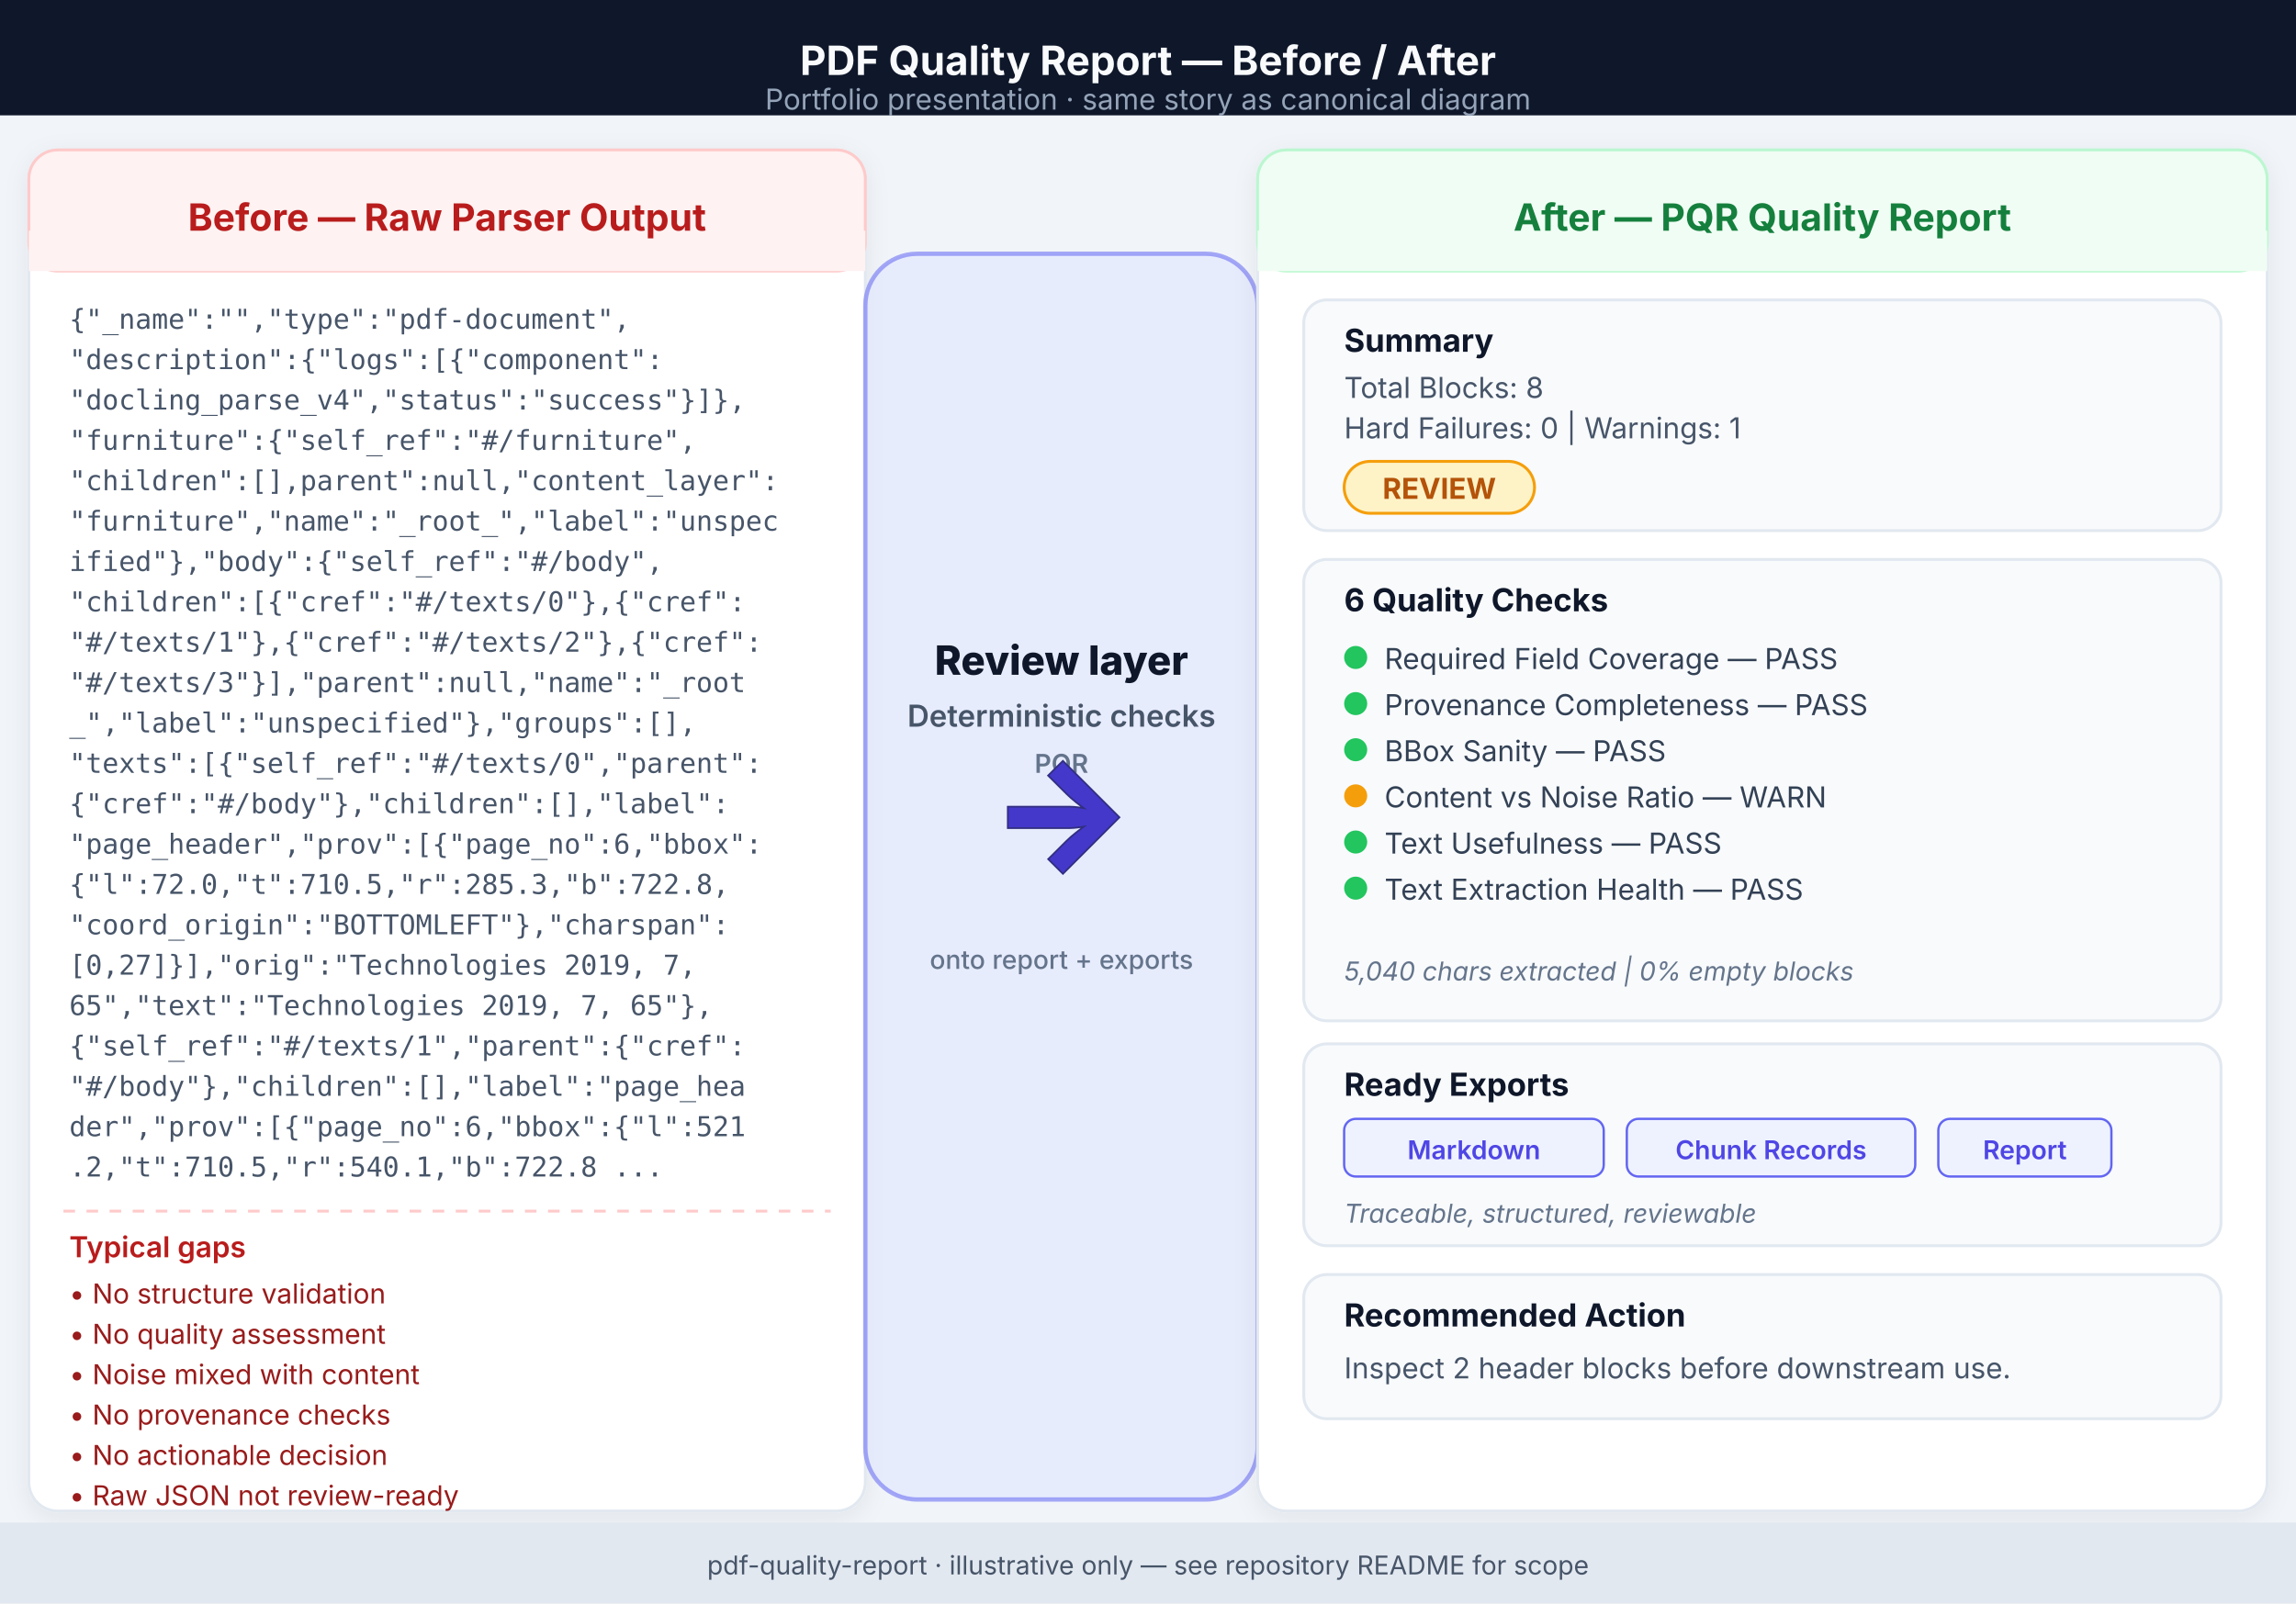
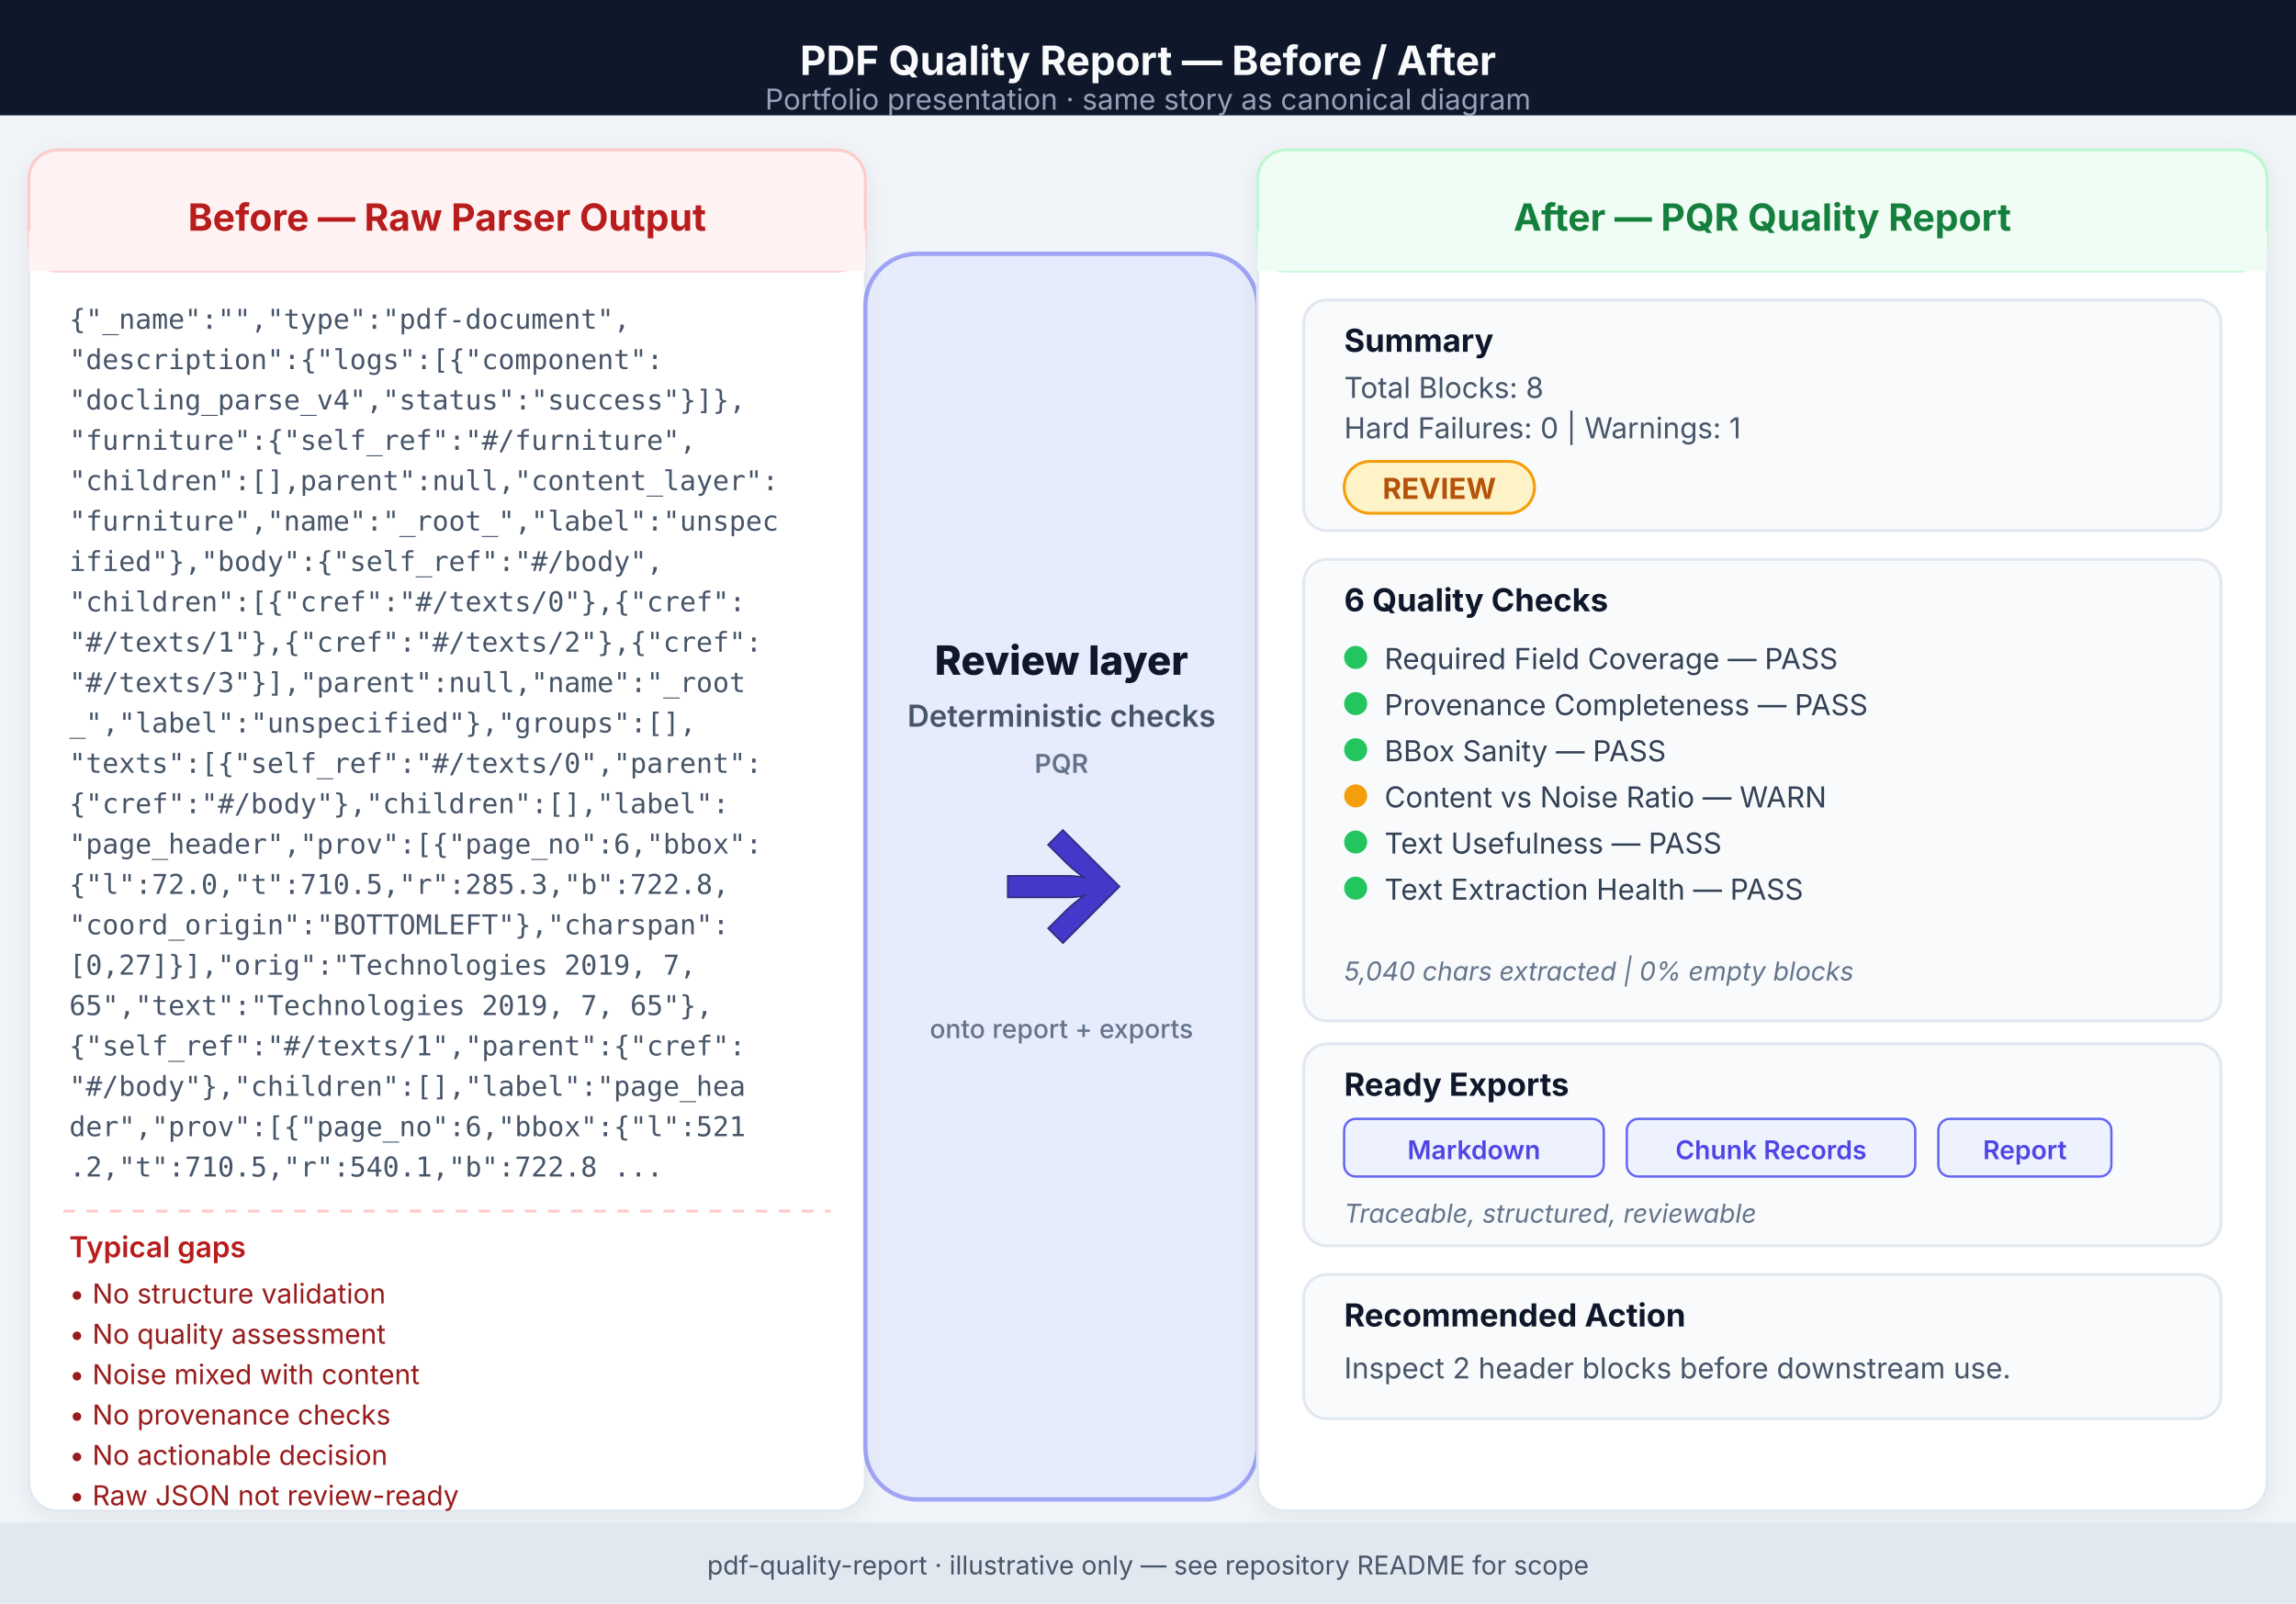
<svg xmlns="http://www.w3.org/2000/svg" viewBox="0 0 796 556" role="img" style="font-family: -apple-system, BlinkMacSystemFont, 'Segoe UI', sans-serif;">
  <defs>
    <filter id="pf_pqrPanelShadow" x="-6%" y="-4%" width="112%" height="108%">
      <feDropShadow dx="0" dy="2" stdDeviation="4" flood-color="#0f172a" flood-opacity="0.07" />
    </filter>
  </defs>
  <rect width="796" height="556" fill="#f1f5f9" />
  <rect width="796" height="40" fill="#0f172a" />
  <text x="398" y="26" text-anchor="middle" fill="#f8fafc" font-size="14" font-weight="700">PDF Quality Report — Before / After</text>
  <text x="398" y="38" text-anchor="middle" fill="#94a3b8" font-size="10">Portfolio presentation · same story as canonical diagram</text>
  <g transform="translate(10, 52)">
    <rect x="0" y="0" width="290" height="472" rx="10" fill="#ffffff" stroke="#e2e8f0" stroke-width="1" filter="url(#pf_pqrPanelShadow)" />
    <rect x="0" y="0" width="290" height="42" rx="10" fill="#fef2f2" stroke="#fecaca" stroke-width="1" />
    <rect x="0" y="28" width="290" height="14" fill="#fef2f2" />
    <text x="145" y="28" text-anchor="middle" fill="#b91c1c" font-size="13" font-weight="700">Before — Raw Parser Output</text>
    <text x="14" y="62" fill="#475569" font-size="9.5" font-family="ui-monospace, SFMono-Regular, Menlo, Monaco, Consolas, monospace">
      <tspan x="14" dy="0">{"_name":"","type":"pdf-document",</tspan>
      <tspan x="14" dy="14">"description":{"logs":[{"component":</tspan>
      <tspan x="14" dy="14">"docling_parse_v4","status":"success"}]},</tspan>
      <tspan x="14" dy="14">"furniture":{"self_ref":"#/furniture",</tspan>
      <tspan x="14" dy="14">"children":[],parent":null,"content_layer":</tspan>
      <tspan x="14" dy="14">"furniture","name":"_root_","label":"unspec</tspan>
      <tspan x="14" dy="14">ified"},"body":{"self_ref":"#/body",</tspan>
      <tspan x="14" dy="14">"children":[{"cref":"#/texts/0"},{"cref":</tspan>
      <tspan x="14" dy="14">"#/texts/1"},{"cref":"#/texts/2"},{"cref":</tspan>
      <tspan x="14" dy="14">"#/texts/3"}],"parent":null,"name":"_root</tspan>
      <tspan x="14" dy="14">_","label":"unspecified"},"groups":[],</tspan>
      <tspan x="14" dy="14">"texts":[{"self_ref":"#/texts/0","parent":</tspan>
      <tspan x="14" dy="14">{"cref":"#/body"},"children":[],"label":</tspan>
      <tspan x="14" dy="14">"page_header","prov":[{"page_no":6,"bbox":</tspan>
      <tspan x="14" dy="14">{"l":72.0,"t":710.5,"r":285.3,"b":722.8,</tspan>
      <tspan x="14" dy="14">"coord_origin":"BOTTOMLEFT"},"charspan":</tspan>
      <tspan x="14" dy="14">[0,27]}],"orig":"Technologies 2019, 7,</tspan>
      <tspan x="14" dy="14">65","text":"Technologies 2019, 7, 65"},</tspan>
      <tspan x="14" dy="14">{"self_ref":"#/texts/1","parent":{"cref":</tspan>
      <tspan x="14" dy="14">"#/body"},"children":[],"label":"page_hea</tspan>
      <tspan x="14" dy="14">der","prov":[{"page_no":6,"bbox":{"l":521</tspan>
      <tspan x="14" dy="14">.2,"t":710.5,"r":540.1,"b":722.8 ...</tspan>
    </text>
    <line x1="12" y1="368" x2="278" y2="368" stroke="#fecaca" stroke-width="1" stroke-dasharray="4 4" />
    <text x="14" y="384" fill="#b91c1c" font-size="10" font-weight="600">Typical gaps</text>
    <text x="14" y="400" fill="#991b1b" font-size="9.5">
      <tspan x="14" dy="0">• No structure validation</tspan>
      <tspan x="14" dy="14">• No quality assessment</tspan>
      <tspan x="14" dy="14">• Noise mixed with content</tspan>
      <tspan x="14" dy="14">• No provenance checks</tspan>
      <tspan x="14" dy="14">• No actionable decision</tspan>
      <tspan x="14" dy="14">• Raw JSON not review-ready</tspan>
    </text>
    <rect x="290" y="36" width="136" height="432" rx="18" fill="#e0e7ff" fill-opacity="0.62" stroke="#6366f1" stroke-opacity="0.55" stroke-width="1.5" />
    <text x="358" y="182" text-anchor="middle" fill="#0f172a" font-size="14" font-weight="800">Review layer</text>
    <text x="358" y="200" text-anchor="middle" fill="#475569" font-size="10.5" font-weight="600">Deterministic checks</text>
    <text x="358" y="216" text-anchor="middle" fill="#64748b" font-size="9" font-weight="600">PQR</text>
-     <text x="358" y="248" text-anchor="middle" fill="#4338ca" font-size="52" font-weight="800" font-family="ui-sans-serif, system-ui, -apple-system, sans-serif" paint-order="stroke fill" stroke="#312e81" stroke-width="1.2">→</text>
-     <text x="358" y="284" text-anchor="middle" fill="#64748b" font-size="9" font-weight="500">onto report + exports</text>
+     <text x="358" y="272" text-anchor="middle" fill="#4338ca" font-size="52" font-weight="800" font-family="ui-sans-serif, system-ui, -apple-system, sans-serif" paint-order="stroke fill" stroke="#312e81" stroke-width="1.2">→</text>
+     <text x="358" y="308" text-anchor="middle" fill="#64748b" font-size="9" font-weight="500">onto report + exports</text>
    <g transform="translate(36,0)">
      <rect x="390" y="0" width="350" height="472" rx="10" fill="#ffffff" stroke="#e2e8f0" stroke-width="1" filter="url(#pf_pqrPanelShadow)" />
      <rect x="390" y="0" width="350" height="42" rx="10" fill="#f0fdf4" stroke="#bbf7d0" stroke-width="1" />
      <rect x="390" y="28" width="350" height="14" fill="#f0fdf4" />
      <text x="565" y="28" text-anchor="middle" fill="#15803d" font-size="13" font-weight="700">After — PQR Quality Report</text>
      <rect x="406" y="52" width="318" height="80" rx="8" fill="#f8fafc" stroke="#e2e8f0" stroke-width="1" />
      <text x="420" y="70" fill="#0f172a" font-size="11" font-weight="700">Summary</text>
      <text x="420" y="86" fill="#475569" font-size="10">Total Blocks: 8</text>
      <text x="420" y="100" fill="#475569" font-size="10">Hard Failures: 0 | Warnings: 1</text>
      <rect x="420" y="108" width="66" height="18" rx="9" fill="#fef3c7" stroke="#f59e0b" stroke-width="1" />
      <text x="453" y="121" text-anchor="middle" fill="#b45309" font-size="10" font-weight="700">REVIEW</text>
      <rect x="406" y="142" width="318" height="160" rx="8" fill="#f8fafc" stroke="#e2e8f0" stroke-width="1" />
      <text x="420" y="160" fill="#0f172a" font-size="11" font-weight="700">6 Quality Checks</text>
      <circle cx="424" cy="176" r="4" fill="#22c55e" />
      <text x="434" y="180" fill="#334155" font-size="10">Required Field Coverage — PASS</text>
      <circle cx="424" cy="192" r="4" fill="#22c55e" />
      <text x="434" y="196" fill="#334155" font-size="10">Provenance Completeness — PASS</text>
      <circle cx="424" cy="208" r="4" fill="#22c55e" />
      <text x="434" y="212" fill="#334155" font-size="10">BBox Sanity — PASS</text>
      <circle cx="424" cy="224" r="4" fill="#f59e0b" />
      <text x="434" y="228" fill="#334155" font-size="10">Content vs Noise Ratio — WARN</text>
      <circle cx="424" cy="240" r="4" fill="#22c55e" />
      <text x="434" y="244" fill="#334155" font-size="10">Text Usefulness — PASS</text>
      <circle cx="424" cy="256" r="4" fill="#22c55e" />
      <text x="434" y="260" fill="#334155" font-size="10">Text Extraction Health — PASS</text>
      <text x="420" y="288" fill="#64748b" font-size="9" font-style="italic">5,040 chars extracted | 0% empty blocks</text>
      <rect x="406" y="310" width="318" height="70" rx="8" fill="#f8fafc" stroke="#e2e8f0" stroke-width="1" />
      <text x="420" y="328" fill="#0f172a" font-size="11" font-weight="700">Ready Exports</text>
      <rect x="420" y="336" width="90" height="20" rx="4" fill="#eef2ff" stroke="#6366f1" stroke-width="0.8" />
      <text x="465" y="350" text-anchor="middle" fill="#4f46e5" font-size="9" font-weight="600">Markdown</text>
      <rect x="518" y="336" width="100" height="20" rx="4" fill="#eef2ff" stroke="#6366f1" stroke-width="0.8" />
      <text x="568" y="350" text-anchor="middle" fill="#4f46e5" font-size="9" font-weight="600">Chunk Records</text>
      <rect x="626" y="336" width="60" height="20" rx="4" fill="#eef2ff" stroke="#6366f1" stroke-width="0.8" />
      <text x="656" y="350" text-anchor="middle" fill="#4f46e5" font-size="9" font-weight="600">Report</text>
      <text x="420" y="372" fill="#64748b" font-size="9" font-style="italic">Traceable, structured, reviewable</text>
      <rect x="406" y="390" width="318" height="50" rx="8" fill="#f8fafc" stroke="#e2e8f0" stroke-width="1" />
      <text x="420" y="408" fill="#0f172a" font-size="11" font-weight="700">Recommended Action</text>
      <text x="420" y="426" fill="#475569" font-size="10">Inspect 2 header blocks before downstream use.</text>
    </g>
  </g>
  <rect x="0" y="528" width="796" height="28" fill="#e2e8f0" />
  <text x="398" y="546" text-anchor="middle" fill="#475569" font-size="9">pdf-quality-report · illustrative only — see repository README for scope</text>
</svg>
